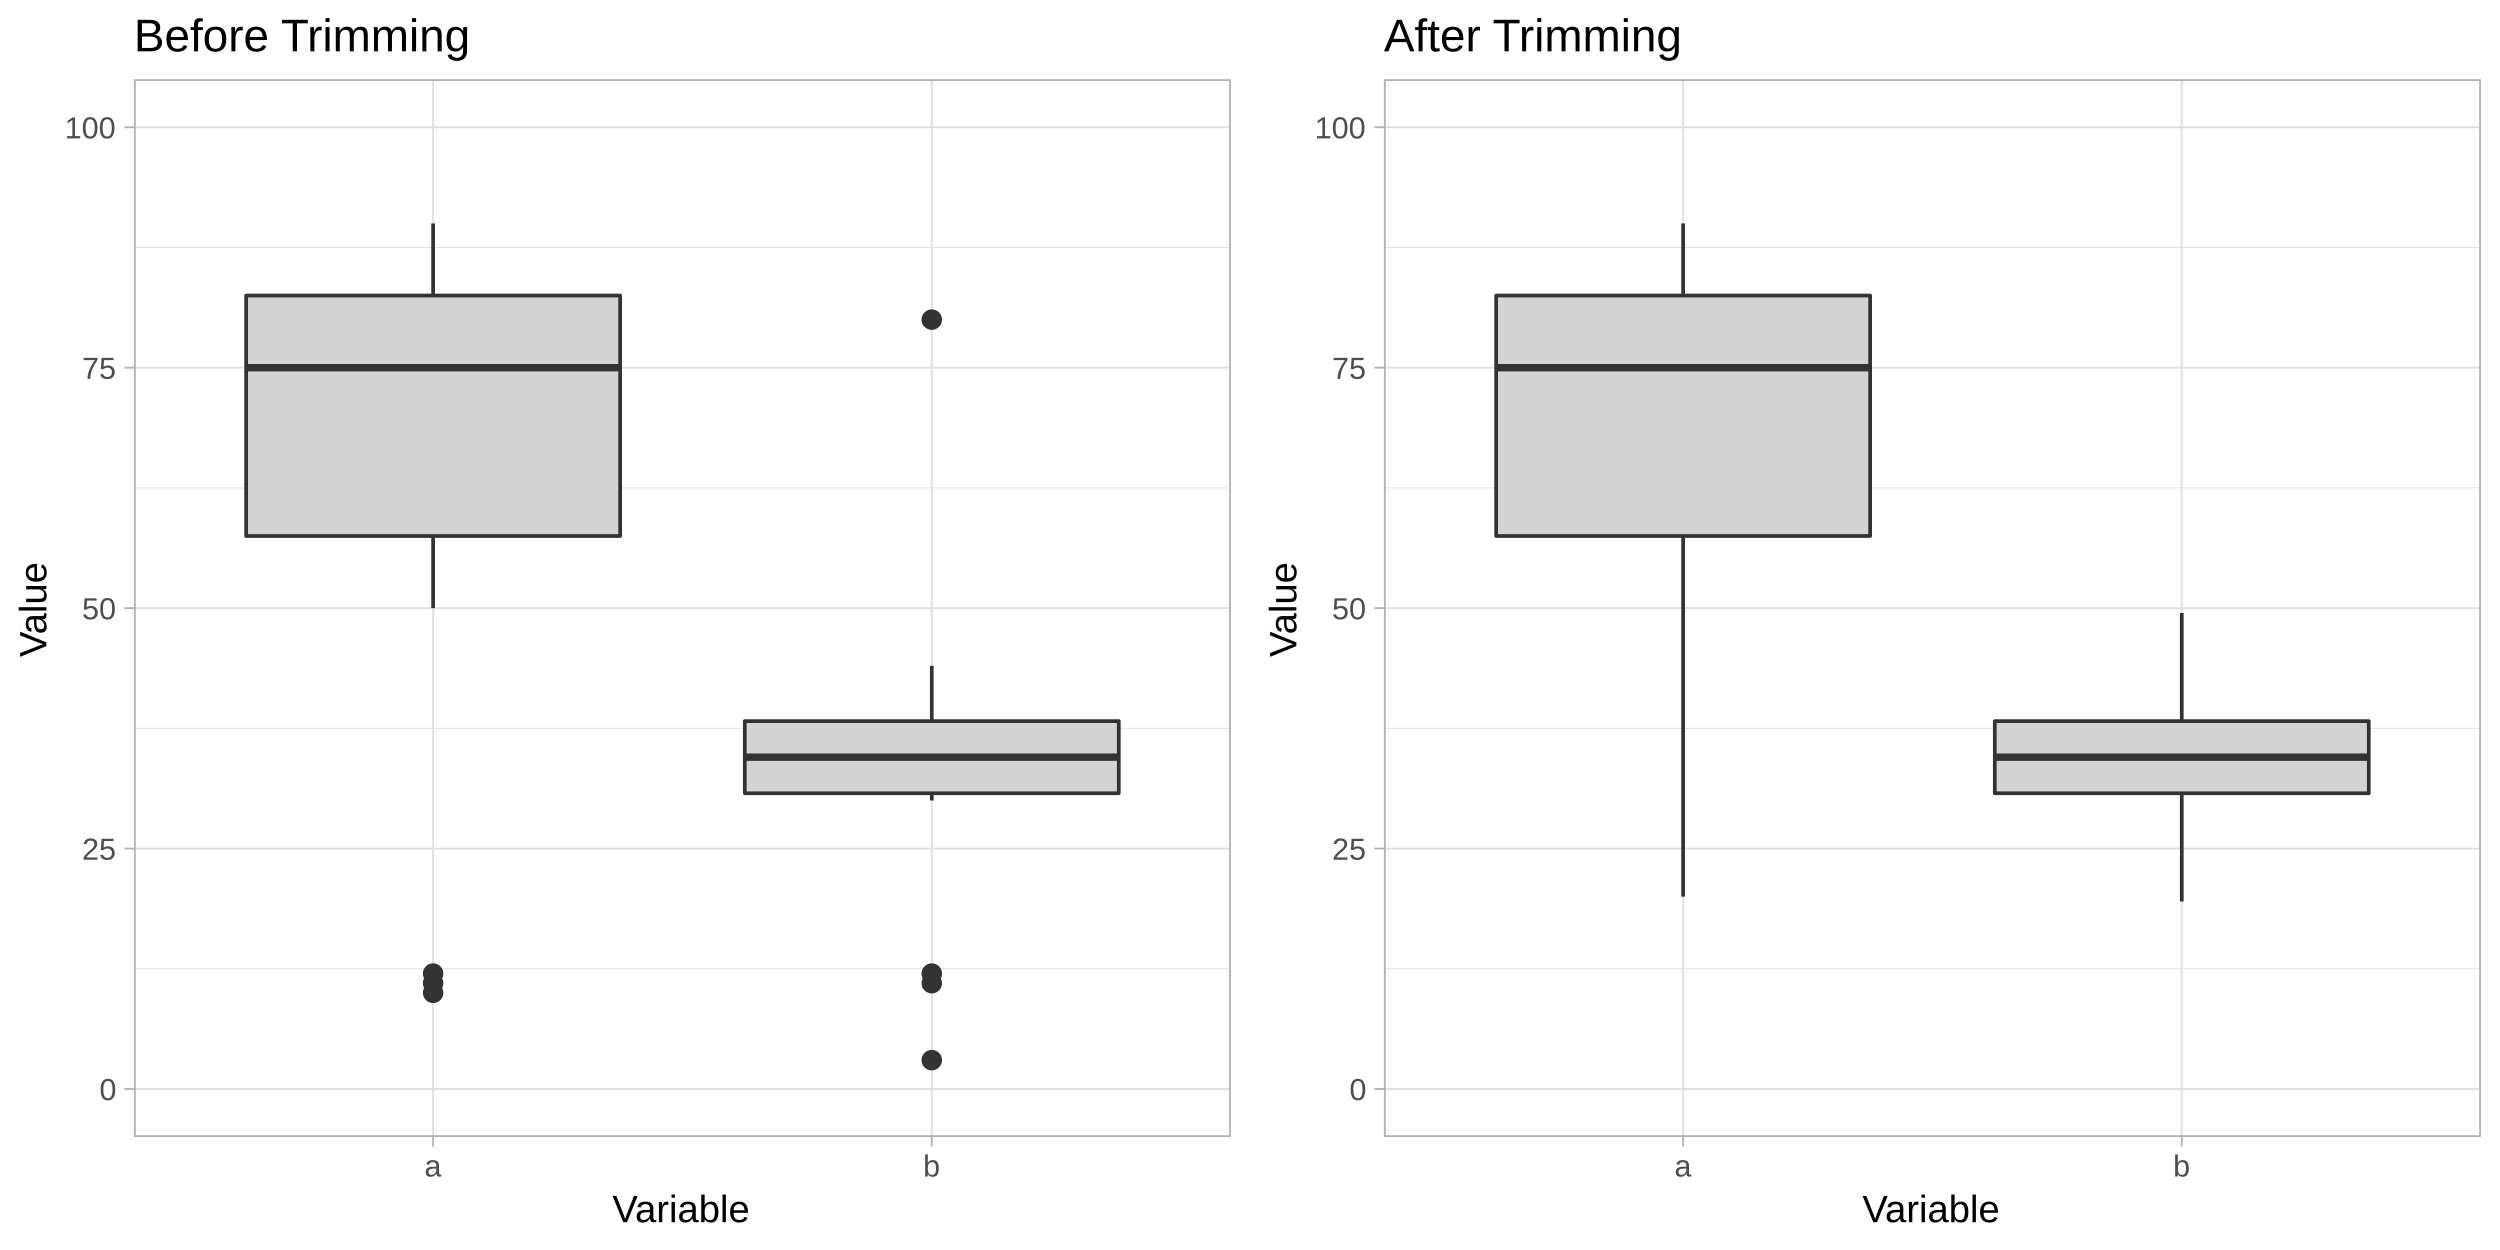
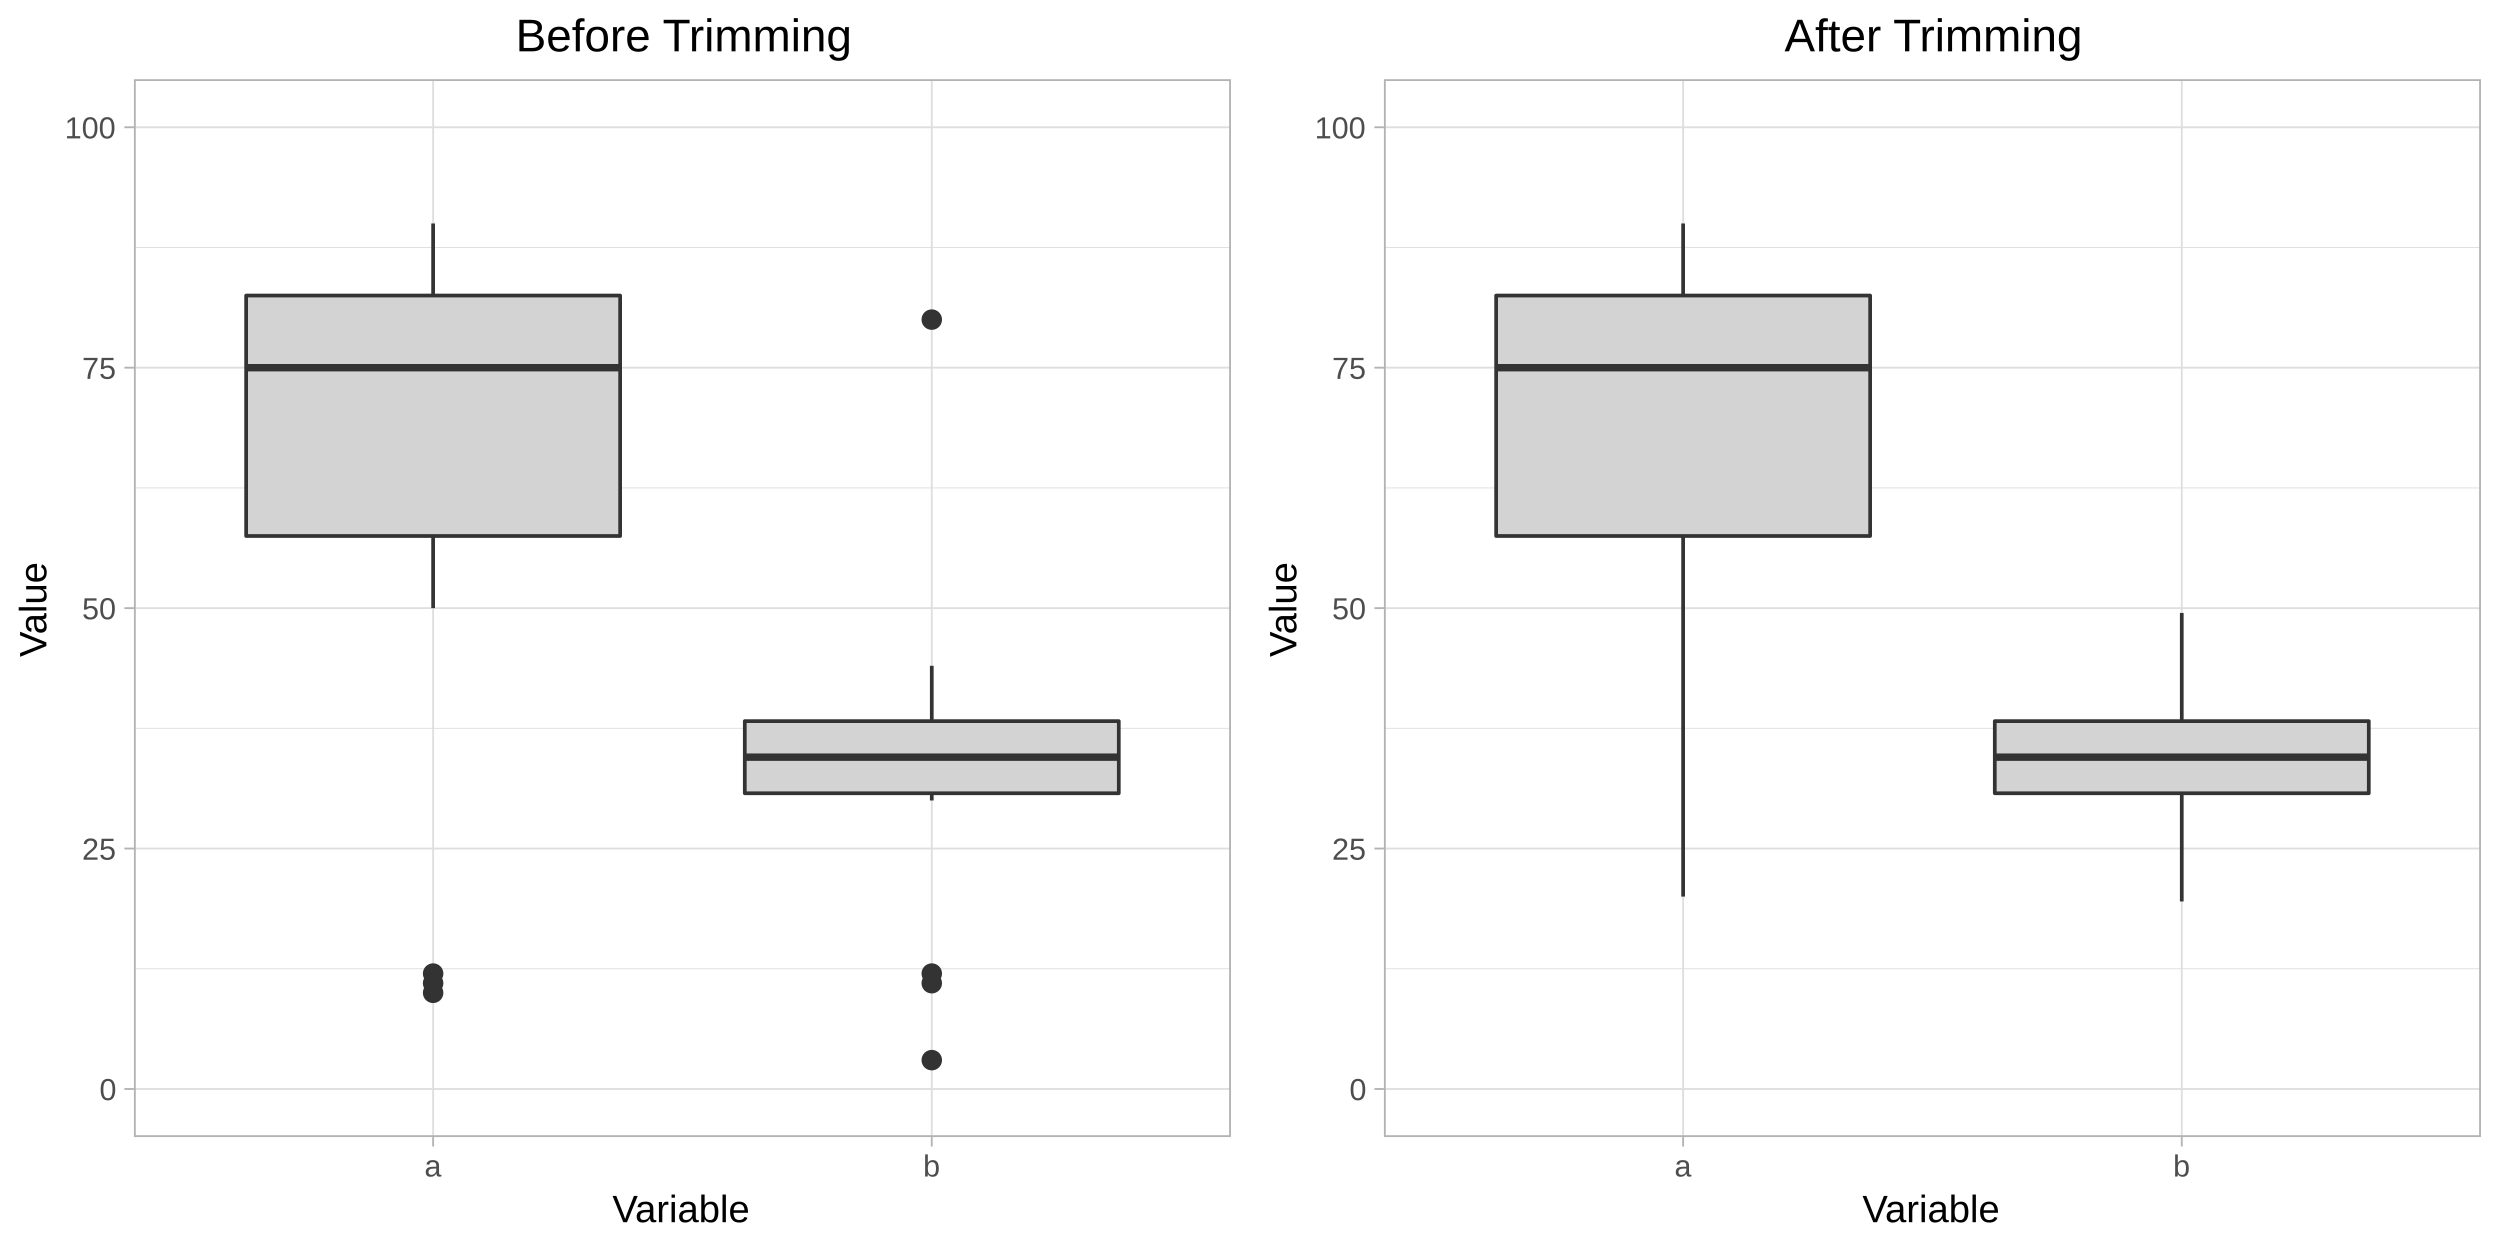
<svg xmlns="http://www.w3.org/2000/svg" viewBox="0 0 720.00 360.00">
  <defs>
    <style type="text/css">
    line, polyline, path, rect, circle {
      fill: none;
      stroke: #000000;
      stroke-linecap: round;
      stroke-linejoin: round;
      stroke-miterlimit: 10.00;
    }
  </style>
  </defs>
  <rect width="100%" height="100%" style="stroke: none; fill: #FFFFFF;" />
  <rect x="0.00" y="0.00" width="720.00" height="360.00" style="stroke-width: 1.07; stroke: #FFFFFF; fill: #FFFFFF;" />
  <defs>
    <clipPath id="cpMzguNTczfDM1NC41MjF8MzI3LjQ3NHwyMi44MDI3">
      <rect x="38.57" y="22.80" width="315.95" height="304.67" />
    </clipPath>
  </defs>
  <rect x="38.57" y="22.80" width="315.95" height="304.67" style="stroke-width: 1.07; stroke: none; fill: #FFFFFF;" clip-path="url(#cpMzguNTczfDM1NC41MjF8MzI3LjQ3NHwyMi44MDI3)" />
  <polyline points="38.57,279.00 354.52,279.00 " style="stroke-width: 0.27; stroke: #DEDEDE; stroke-linecap: butt;" clip-path="url(#cpMzguNTczfDM1NC41MjF8MzI3LjQ3NHwyMi44MDI3)" />
  <polyline points="38.57,209.76 354.52,209.76 " style="stroke-width: 0.27; stroke: #DEDEDE; stroke-linecap: butt;" clip-path="url(#cpMzguNTczfDM1NC41MjF8MzI3LjQ3NHwyMi44MDI3)" />
  <polyline points="38.57,140.52 354.52,140.52 " style="stroke-width: 0.27; stroke: #DEDEDE; stroke-linecap: butt;" clip-path="url(#cpMzguNTczfDM1NC41MjF8MzI3LjQ3NHwyMi44MDI3)" />
  <polyline points="38.57,71.27 354.52,71.27 " style="stroke-width: 0.27; stroke: #DEDEDE; stroke-linecap: butt;" clip-path="url(#cpMzguNTczfDM1NC41MjF8MzI3LjQ3NHwyMi44MDI3)" />
  <polyline points="38.57,313.63 354.52,313.63 " style="stroke-width: 0.53; stroke: #DEDEDE; stroke-linecap: butt;" clip-path="url(#cpMzguNTczfDM1NC41MjF8MzI3LjQ3NHwyMi44MDI3)" />
  <polyline points="38.57,244.38 354.52,244.38 " style="stroke-width: 0.53; stroke: #DEDEDE; stroke-linecap: butt;" clip-path="url(#cpMzguNTczfDM1NC41MjF8MzI3LjQ3NHwyMi44MDI3)" />
  <polyline points="38.57,175.14 354.52,175.14 " style="stroke-width: 0.53; stroke: #DEDEDE; stroke-linecap: butt;" clip-path="url(#cpMzguNTczfDM1NC41MjF8MzI3LjQ3NHwyMi44MDI3)" />
  <polyline points="38.57,105.89 354.52,105.89 " style="stroke-width: 0.53; stroke: #DEDEDE; stroke-linecap: butt;" clip-path="url(#cpMzguNTczfDM1NC41MjF8MzI3LjQ3NHwyMi44MDI3)" />
  <polyline points="38.57,36.65 354.52,36.65 " style="stroke-width: 0.53; stroke: #DEDEDE; stroke-linecap: butt;" clip-path="url(#cpMzguNTczfDM1NC41MjF8MzI3LjQ3NHwyMi44MDI3)" />
  <polyline points="124.74,327.47 124.74,22.80 " style="stroke-width: 0.53; stroke: #DEDEDE; stroke-linecap: butt;" clip-path="url(#cpMzguNTczfDM1NC41MjF8MzI3LjQ3NHwyMi44MDI3)" />
  <polyline points="268.35,327.47 268.35,22.80 " style="stroke-width: 0.53; stroke: #DEDEDE; stroke-linecap: butt;" clip-path="url(#cpMzguNTczfDM1NC41MjF8MzI3LjQ3NHwyMi44MDI3)" />
  <circle cx="124.74" cy="285.93" r="1.95pt" style="stroke-width: 0.71; stroke: #333333; fill: #333333;" clip-path="url(#cpMzguNTczfDM1NC41MjF8MzI3LjQ3NHwyMi44MDI3)" />
  <circle cx="124.74" cy="283.16" r="1.95pt" style="stroke-width: 0.71; stroke: #333333; fill: #333333;" clip-path="url(#cpMzguNTczfDM1NC41MjF8MzI3LjQ3NHwyMi44MDI3)" />
  <circle cx="124.74" cy="280.39" r="1.95pt" style="stroke-width: 0.71; stroke: #333333; fill: #333333;" clip-path="url(#cpMzguNTczfDM1NC41MjF8MzI3LjQ3NHwyMi44MDI3)" />
  <line x1="124.74" y1="85.12" x2="124.74" y2="64.35" style="stroke-width: 1.07; stroke: #333333; stroke-linecap: butt;" clip-path="url(#cpMzguNTczfDM1NC41MjF8MzI3LjQ3NHwyMi44MDI3)" />
  <line x1="124.74" y1="154.37" x2="124.74" y2="175.14" style="stroke-width: 1.07; stroke: #333333; stroke-linecap: butt;" clip-path="url(#cpMzguNTczfDM1NC41MjF8MzI3LjQ3NHwyMi44MDI3)" />
  <polyline points="70.89,85.12 70.89,154.37 178.60,154.37 178.60,85.12 70.89,85.12 " style="stroke-width: 1.07; stroke: #333333; fill: #D3D3D3;" clip-path="url(#cpMzguNTczfDM1NC41MjF8MzI3LjQ3NHwyMi44MDI3)" />
  <line x1="70.89" y1="105.89" x2="178.60" y2="105.89" style="stroke-width: 2.13; stroke: #333333; stroke-linecap: butt;" clip-path="url(#cpMzguNTczfDM1NC41MjF8MzI3LjQ3NHwyMi44MDI3)" />
  <circle cx="268.35" cy="305.32" r="1.95pt" style="stroke-width: 0.71; stroke: #333333; fill: #333333;" clip-path="url(#cpMzguNTczfDM1NC41MjF8MzI3LjQ3NHwyMi44MDI3)" />
  <circle cx="268.35" cy="283.16" r="1.95pt" style="stroke-width: 0.71; stroke: #333333; fill: #333333;" clip-path="url(#cpMzguNTczfDM1NC41MjF8MzI3LjQ3NHwyMi44MDI3)" />
  <circle cx="268.35" cy="280.39" r="1.95pt" style="stroke-width: 0.71; stroke: #333333; fill: #333333;" clip-path="url(#cpMzguNTczfDM1NC41MjF8MzI3LjQ3NHwyMi44MDI3)" />
  <circle cx="268.35" cy="92.05" r="1.95pt" style="stroke-width: 0.71; stroke: #333333; fill: #333333;" clip-path="url(#cpMzguNTczfDM1NC41MjF8MzI3LjQ3NHwyMi44MDI3)" />
  <line x1="268.35" y1="207.68" x2="268.35" y2="191.76" style="stroke-width: 1.07; stroke: #333333; stroke-linecap: butt;" clip-path="url(#cpMzguNTczfDM1NC41MjF8MzI3LjQ3NHwyMi44MDI3)" />
  <line x1="268.35" y1="228.46" x2="268.35" y2="230.53" style="stroke-width: 1.07; stroke: #333333; stroke-linecap: butt;" clip-path="url(#cpMzguNTczfDM1NC41MjF8MzI3LjQ3NHwyMi44MDI3)" />
  <polyline points="214.50,207.68 214.50,228.46 322.21,228.46 322.21,207.68 214.50,207.68 " style="stroke-width: 1.07; stroke: #333333; fill: #D3D3D3;" clip-path="url(#cpMzguNTczfDM1NC41MjF8MzI3LjQ3NHwyMi44MDI3)" />
  <line x1="214.50" y1="218.07" x2="322.21" y2="218.07" style="stroke-width: 2.13; stroke: #333333; stroke-linecap: butt;" clip-path="url(#cpMzguNTczfDM1NC41MjF8MzI3LjQ3NHwyMi44MDI3)" />
  <rect x="38.57" y="22.80" width="315.95" height="304.67" style="stroke-width: 1.07; stroke: #B3B3B3;" clip-path="url(#cpMzguNTczfDM1NC41MjF8MzI3LjQ3NHwyMi44MDI3)" />
  <defs>
    <clipPath id="cpMHw3MjB8MzYwfDA=">
      <rect x="0.00" y="0.00" width="720.00" height="360.00" />
    </clipPath>
  </defs>
  <defs>
    <clipPath id="cpMzk4LjU3M3w3MTQuNTIxfDMyNy40NzR8MjIuODAyNw==">
      <rect x="398.57" y="22.80" width="315.95" height="304.67" />
    </clipPath>
  </defs>
  <rect x="398.57" y="22.80" width="315.95" height="304.67" style="stroke-width: 1.07; stroke: none; fill: #FFFFFF;" clip-path="url(#cpMzk4LjU3M3w3MTQuNTIxfDMyNy40NzR8MjIuODAyNw==)" />
  <polyline points="398.57,279.00 714.52,279.00 " style="stroke-width: 0.27; stroke: #DEDEDE; stroke-linecap: butt;" clip-path="url(#cpMzk4LjU3M3w3MTQuNTIxfDMyNy40NzR8MjIuODAyNw==)" />
  <polyline points="398.57,209.76 714.52,209.76 " style="stroke-width: 0.27; stroke: #DEDEDE; stroke-linecap: butt;" clip-path="url(#cpMzk4LjU3M3w3MTQuNTIxfDMyNy40NzR8MjIuODAyNw==)" />
  <polyline points="398.57,140.52 714.52,140.52 " style="stroke-width: 0.27; stroke: #DEDEDE; stroke-linecap: butt;" clip-path="url(#cpMzk4LjU3M3w3MTQuNTIxfDMyNy40NzR8MjIuODAyNw==)" />
  <polyline points="398.57,71.27 714.52,71.27 " style="stroke-width: 0.27; stroke: #DEDEDE; stroke-linecap: butt;" clip-path="url(#cpMzk4LjU3M3w3MTQuNTIxfDMyNy40NzR8MjIuODAyNw==)" />
  <polyline points="398.57,313.63 714.52,313.63 " style="stroke-width: 0.53; stroke: #DEDEDE; stroke-linecap: butt;" clip-path="url(#cpMzk4LjU3M3w3MTQuNTIxfDMyNy40NzR8MjIuODAyNw==)" />
  <polyline points="398.57,244.38 714.52,244.38 " style="stroke-width: 0.53; stroke: #DEDEDE; stroke-linecap: butt;" clip-path="url(#cpMzk4LjU3M3w3MTQuNTIxfDMyNy40NzR8MjIuODAyNw==)" />
  <polyline points="398.57,175.14 714.52,175.14 " style="stroke-width: 0.53; stroke: #DEDEDE; stroke-linecap: butt;" clip-path="url(#cpMzk4LjU3M3w3MTQuNTIxfDMyNy40NzR8MjIuODAyNw==)" />
  <polyline points="398.57,105.89 714.52,105.89 " style="stroke-width: 0.53; stroke: #DEDEDE; stroke-linecap: butt;" clip-path="url(#cpMzk4LjU3M3w3MTQuNTIxfDMyNy40NzR8MjIuODAyNw==)" />
  <polyline points="398.57,36.65 714.52,36.65 " style="stroke-width: 0.53; stroke: #DEDEDE; stroke-linecap: butt;" clip-path="url(#cpMzk4LjU3M3w3MTQuNTIxfDMyNy40NzR8MjIuODAyNw==)" />
  <polyline points="484.74,327.47 484.74,22.80 " style="stroke-width: 0.53; stroke: #DEDEDE; stroke-linecap: butt;" clip-path="url(#cpMzk4LjU3M3w3MTQuNTIxfDMyNy40NzR8MjIuODAyNw==)" />
  <polyline points="628.35,327.47 628.35,22.80 " style="stroke-width: 0.53; stroke: #DEDEDE; stroke-linecap: butt;" clip-path="url(#cpMzk4LjU3M3w3MTQuNTIxfDMyNy40NzR8MjIuODAyNw==)" />
  <line x1="484.74" y1="85.12" x2="484.74" y2="64.35" style="stroke-width: 1.07; stroke: #333333; stroke-linecap: butt;" clip-path="url(#cpMzk4LjU3M3w3MTQuNTIxfDMyNy40NzR8MjIuODAyNw==)" />
  <line x1="484.74" y1="154.37" x2="484.74" y2="258.23" style="stroke-width: 1.07; stroke: #333333; stroke-linecap: butt;" clip-path="url(#cpMzk4LjU3M3w3MTQuNTIxfDMyNy40NzR8MjIuODAyNw==)" />
  <polyline points="430.89,85.12 430.89,154.37 538.60,154.37 538.60,85.12 430.89,85.12 " style="stroke-width: 1.07; stroke: #333333; fill: #D3D3D3;" clip-path="url(#cpMzk4LjU3M3w3MTQuNTIxfDMyNy40NzR8MjIuODAyNw==)" />
  <line x1="430.89" y1="105.89" x2="538.60" y2="105.89" style="stroke-width: 2.13; stroke: #333333; stroke-linecap: butt;" clip-path="url(#cpMzk4LjU3M3w3MTQuNTIxfDMyNy40NzR8MjIuODAyNw==)" />
  <line x1="628.35" y1="207.68" x2="628.35" y2="176.52" style="stroke-width: 1.07; stroke: #333333; stroke-linecap: butt;" clip-path="url(#cpMzk4LjU3M3w3MTQuNTIxfDMyNy40NzR8MjIuODAyNw==)" />
  <line x1="628.35" y1="228.46" x2="628.35" y2="259.62" style="stroke-width: 1.07; stroke: #333333; stroke-linecap: butt;" clip-path="url(#cpMzk4LjU3M3w3MTQuNTIxfDMyNy40NzR8MjIuODAyNw==)" />
  <polyline points="574.50,207.68 574.50,228.46 682.21,228.46 682.21,207.68 574.50,207.68 " style="stroke-width: 1.07; stroke: #333333; fill: #D3D3D3;" clip-path="url(#cpMzk4LjU3M3w3MTQuNTIxfDMyNy40NzR8MjIuODAyNw==)" />
  <line x1="574.50" y1="218.07" x2="682.21" y2="218.07" style="stroke-width: 2.13; stroke: #333333; stroke-linecap: butt;" clip-path="url(#cpMzk4LjU3M3w3MTQuNTIxfDMyNy40NzR8MjIuODAyNw==)" />
  <rect x="398.57" y="22.80" width="315.95" height="304.67" style="stroke-width: 1.07; stroke: #B3B3B3;" clip-path="url(#cpMzk4LjU3M3w3MTQuNTIxfDMyNy40NzR8MjIuODAyNw==)" />
  <defs>
    <clipPath id="cpMHw3MjB8MzYwfDA=">
      <rect x="0.00" y="0.00" width="720.00" height="360.00" />
    </clipPath>
  </defs>
  <g clip-path="url(#cpMHw3MjB8MzYwfDA=)">
    <text x="28.64" y="316.84" style="font-size: 8.80px; fill: #4D4D4D; font-family: Arial;" textLength="5.01px" lengthAdjust="spacingAndGlyphs">0</text>
  </g>
  <g clip-path="url(#cpMHw3MjB8MzYwfDA=)">
    <text x="23.63" y="247.60" style="font-size: 8.80px; fill: #4D4D4D; font-family: Arial;" textLength="10.01px" lengthAdjust="spacingAndGlyphs">25</text>
  </g>
  <g clip-path="url(#cpMHw3MjB8MzYwfDA=)">
    <text x="23.63" y="178.36" style="font-size: 8.80px; fill: #4D4D4D; font-family: Arial;" textLength="10.01px" lengthAdjust="spacingAndGlyphs">50</text>
  </g>
  <g clip-path="url(#cpMHw3MjB8MzYwfDA=)">
    <text x="23.63" y="109.11" style="font-size: 8.80px; fill: #4D4D4D; font-family: Arial;" textLength="10.01px" lengthAdjust="spacingAndGlyphs">75</text>
  </g>
  <g clip-path="url(#cpMHw3MjB8MzYwfDA=)">
    <text x="18.63" y="39.87" style="font-size: 8.80px; fill: #4D4D4D; font-family: Arial;" textLength="15.02px" lengthAdjust="spacingAndGlyphs">100</text>
  </g>
  <polyline points="35.83,313.63 38.57,313.63 " style="stroke-width: 0.53; stroke: #B3B3B3; stroke-linecap: butt;" clip-path="url(#cpMHw3MjB8MzYwfDA=)" />
  <polyline points="35.83,244.38 38.57,244.38 " style="stroke-width: 0.53; stroke: #B3B3B3; stroke-linecap: butt;" clip-path="url(#cpMHw3MjB8MzYwfDA=)" />
  <polyline points="35.83,175.14 38.57,175.14 " style="stroke-width: 0.53; stroke: #B3B3B3; stroke-linecap: butt;" clip-path="url(#cpMHw3MjB8MzYwfDA=)" />
  <polyline points="35.83,105.89 38.57,105.89 " style="stroke-width: 0.53; stroke: #B3B3B3; stroke-linecap: butt;" clip-path="url(#cpMHw3MjB8MzYwfDA=)" />
  <polyline points="35.83,36.65 38.57,36.65 " style="stroke-width: 0.53; stroke: #B3B3B3; stroke-linecap: butt;" clip-path="url(#cpMHw3MjB8MzYwfDA=)" />
  <g clip-path="url(#cpMHw3MjB8MzYwfDA=)">
    <text x="388.64" y="316.84" style="font-size: 8.80px; fill: #4D4D4D; font-family: Arial;" textLength="5.01px" lengthAdjust="spacingAndGlyphs">0</text>
  </g>
  <g clip-path="url(#cpMHw3MjB8MzYwfDA=)">
    <text x="383.63" y="247.60" style="font-size: 8.80px; fill: #4D4D4D; font-family: Arial;" textLength="10.01px" lengthAdjust="spacingAndGlyphs">25</text>
  </g>
  <g clip-path="url(#cpMHw3MjB8MzYwfDA=)">
    <text x="383.63" y="178.36" style="font-size: 8.80px; fill: #4D4D4D; font-family: Arial;" textLength="10.01px" lengthAdjust="spacingAndGlyphs">50</text>
  </g>
  <g clip-path="url(#cpMHw3MjB8MzYwfDA=)">
    <text x="383.63" y="109.11" style="font-size: 8.80px; fill: #4D4D4D; font-family: Arial;" textLength="10.01px" lengthAdjust="spacingAndGlyphs">75</text>
  </g>
  <g clip-path="url(#cpMHw3MjB8MzYwfDA=)">
    <text x="378.63" y="39.87" style="font-size: 8.80px; fill: #4D4D4D; font-family: Arial;" textLength="15.02px" lengthAdjust="spacingAndGlyphs">100</text>
  </g>
  <polyline points="395.83,313.63 398.57,313.63 " style="stroke-width: 0.53; stroke: #B3B3B3; stroke-linecap: butt;" clip-path="url(#cpMHw3MjB8MzYwfDA=)" />
  <polyline points="395.83,244.38 398.57,244.38 " style="stroke-width: 0.53; stroke: #B3B3B3; stroke-linecap: butt;" clip-path="url(#cpMHw3MjB8MzYwfDA=)" />
  <polyline points="395.83,175.14 398.57,175.14 " style="stroke-width: 0.53; stroke: #B3B3B3; stroke-linecap: butt;" clip-path="url(#cpMHw3MjB8MzYwfDA=)" />
  <polyline points="395.83,105.89 398.57,105.89 " style="stroke-width: 0.53; stroke: #B3B3B3; stroke-linecap: butt;" clip-path="url(#cpMHw3MjB8MzYwfDA=)" />
  <polyline points="395.83,36.65 398.57,36.65 " style="stroke-width: 0.53; stroke: #B3B3B3; stroke-linecap: butt;" clip-path="url(#cpMHw3MjB8MzYwfDA=)" />
  <polyline points="124.74,330.21 124.74,327.47 " style="stroke-width: 0.53; stroke: #B3B3B3; stroke-linecap: butt;" clip-path="url(#cpMHw3MjB8MzYwfDA=)" />
  <polyline points="268.35,330.21 268.35,327.47 " style="stroke-width: 0.53; stroke: #B3B3B3; stroke-linecap: butt;" clip-path="url(#cpMHw3MjB8MzYwfDA=)" />
  <g clip-path="url(#cpMHw3MjB8MzYwfDA=)">
    <text x="122.24" y="338.84" style="font-size: 8.80px; fill: #4D4D4D; font-family: Arial;" textLength="5.01px" lengthAdjust="spacingAndGlyphs">a</text>
  </g>
  <g clip-path="url(#cpMHw3MjB8MzYwfDA=)">
    <text x="265.85" y="338.84" style="font-size: 8.80px; fill: #4D4D4D; font-family: Arial;" textLength="5.01px" lengthAdjust="spacingAndGlyphs">b</text>
  </g>
  <polyline points="484.74,330.21 484.74,327.47 " style="stroke-width: 0.53; stroke: #B3B3B3; stroke-linecap: butt;" clip-path="url(#cpMHw3MjB8MzYwfDA=)" />
  <polyline points="628.35,330.21 628.35,327.47 " style="stroke-width: 0.53; stroke: #B3B3B3; stroke-linecap: butt;" clip-path="url(#cpMHw3MjB8MzYwfDA=)" />
  <g clip-path="url(#cpMHw3MjB8MzYwfDA=)">
    <text x="482.24" y="338.84" style="font-size: 8.80px; fill: #4D4D4D; font-family: Arial;" textLength="5.01px" lengthAdjust="spacingAndGlyphs">a</text>
  </g>
  <g clip-path="url(#cpMHw3MjB8MzYwfDA=)">
    <text x="625.85" y="338.84" style="font-size: 8.80px; fill: #4D4D4D; font-family: Arial;" textLength="5.01px" lengthAdjust="spacingAndGlyphs">b</text>
  </g>
  <g clip-path="url(#cpMHw3MjB8MzYwfDA=)">
    <text x="176.37" y="351.99" style="font-size: 11.00px; font-family: Arial;" textLength="40.36px" lengthAdjust="spacingAndGlyphs">Variable</text>
  </g>
  <g clip-path="url(#cpMHw3MjB8MzYwfDA=)">
    <text x="536.37" y="351.99" style="font-size: 11.00px; font-family: Arial;" textLength="40.36px" lengthAdjust="spacingAndGlyphs">Variable</text>
  </g>
  <g clip-path="url(#cpMHw3MjB8MzYwfDA=)">
    <text transform="translate(13.35,189.21) rotate(-90)" style="font-size: 11.00px; font-family: Arial;" textLength="28.13px" lengthAdjust="spacingAndGlyphs">Value</text>
  </g>
  <g clip-path="url(#cpMHw3MjB8MzYwfDA=)">
    <text transform="translate(373.35,189.21) rotate(-90)" style="font-size: 11.00px; font-family: Arial;" textLength="28.13px" lengthAdjust="spacingAndGlyphs">Value</text>
  </g>
  <g clip-path="url(#cpMHw3MjB8MzYwfDA=)">
-     <text x="38.57" y="14.79" style="font-size: 13.20px; font-family: Arial;" textLength="96.08px" lengthAdjust="spacingAndGlyphs">Before Trimming</text>
+     <text x="148.51" y="14.79" style="font-size: 13.20px; font-family: Arial;" textLength="96.08px" lengthAdjust="spacingAndGlyphs">Before Trimming</text>
  </g>
  <g clip-path="url(#cpMHw3MjB8MzYwfDA=)">
-     <text x="398.57" y="14.79" style="font-size: 13.20px; font-family: Arial;" textLength="85.23px" lengthAdjust="spacingAndGlyphs">After Trimming</text>
+     <text x="513.93" y="14.79" style="font-size: 13.20px; font-family: Arial;" textLength="85.23px" lengthAdjust="spacingAndGlyphs">After Trimming</text>
  </g>
  <defs>
    <clipPath id="cpNS40Nzk0NXw3MTQuNTIxfDUuNDc5NDV8NS40Nzk0NQ==">
      <rect x="5.48" y="5.48" width="709.04" height="0.00" />
    </clipPath>
  </defs>
  <defs>
    <clipPath id="cpMHw3MjB8MzYwfDA=">
      <rect x="0.00" y="0.00" width="720.00" height="360.00" />
    </clipPath>
  </defs>
  <defs>
    <clipPath id="cpNS40Nzk0NXw3MTQuNTIxfDUuNDc5NDV8NS40Nzk0NQ==">
      <rect x="5.48" y="5.48" width="709.04" height="0.00" />
    </clipPath>
  </defs>
  <defs>
    <clipPath id="cpMHw3MjB8MzYwfDA=">
      <rect x="0.00" y="0.00" width="720.00" height="360.00" />
    </clipPath>
  </defs>
  <defs>
    <clipPath id="cpNS40Nzk0NXw3MTQuNTIxfDM1NC41MjF8MzU0LjUyMQ==">
      <rect x="5.48" y="354.52" width="709.04" height="0.00" />
    </clipPath>
  </defs>
  <defs>
    <clipPath id="cpMHw3MjB8MzYwfDA=">
      <rect x="0.00" y="0.00" width="720.00" height="360.00" />
    </clipPath>
  </defs>
</svg>
